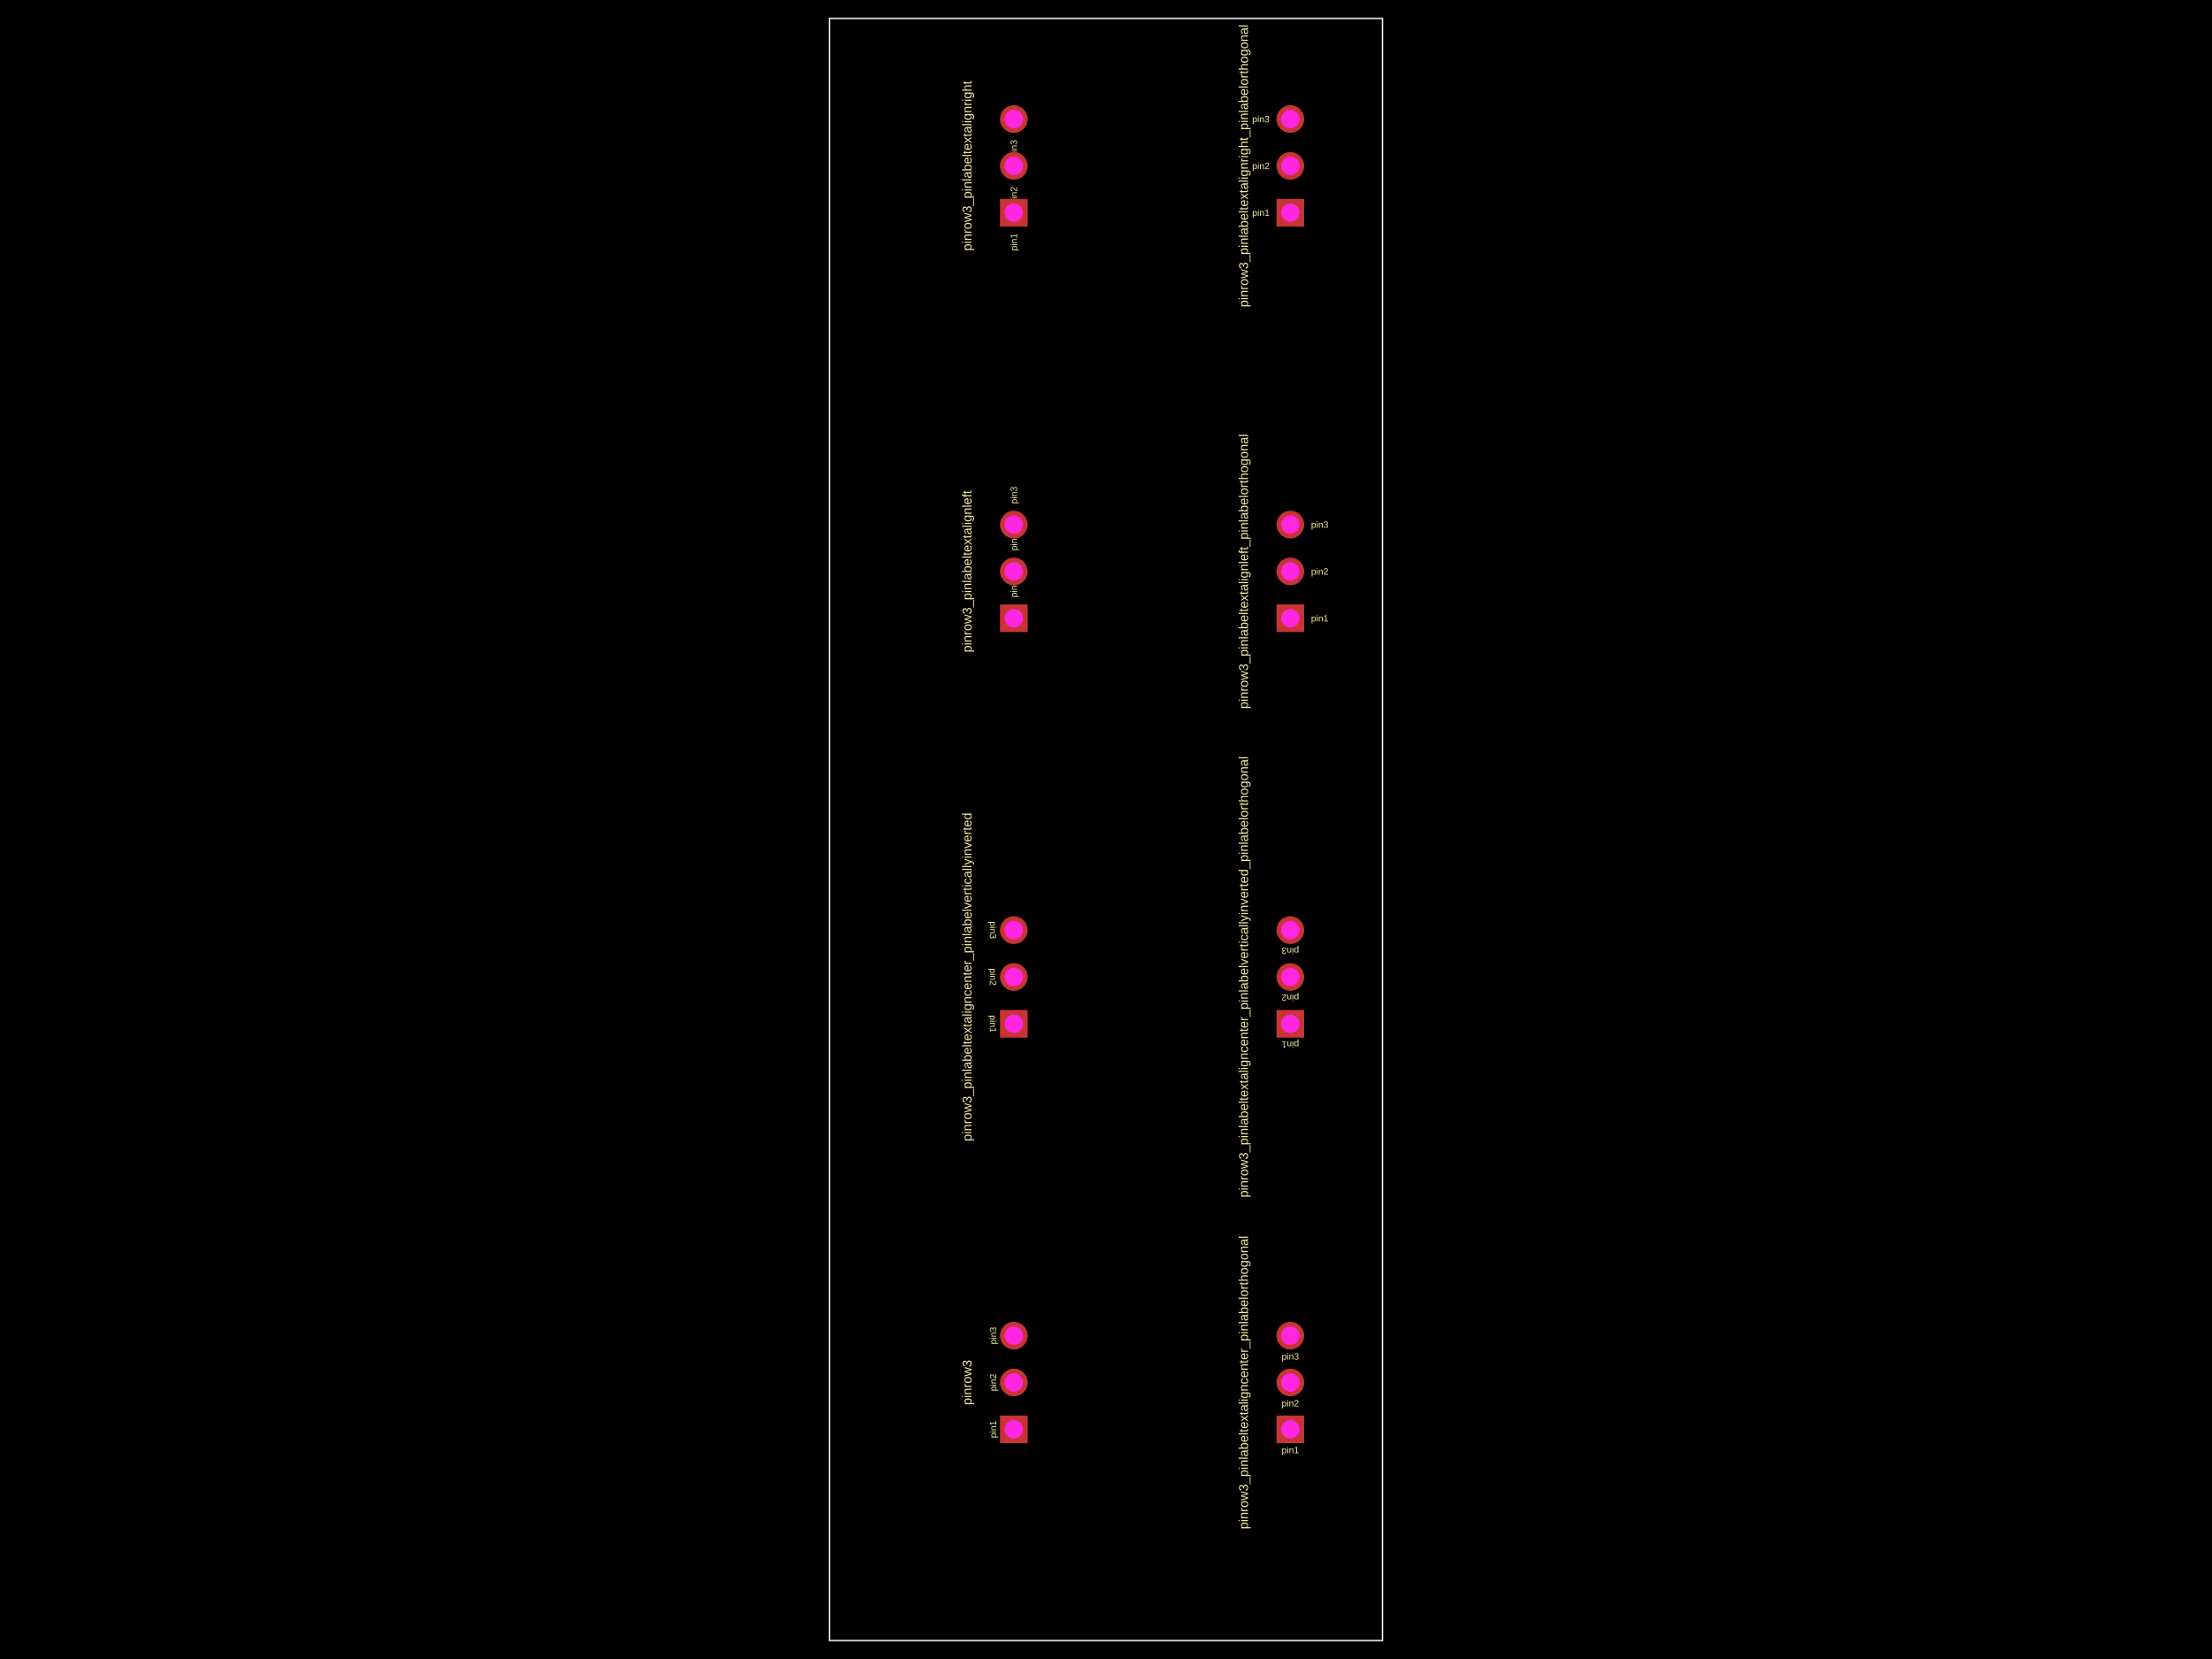
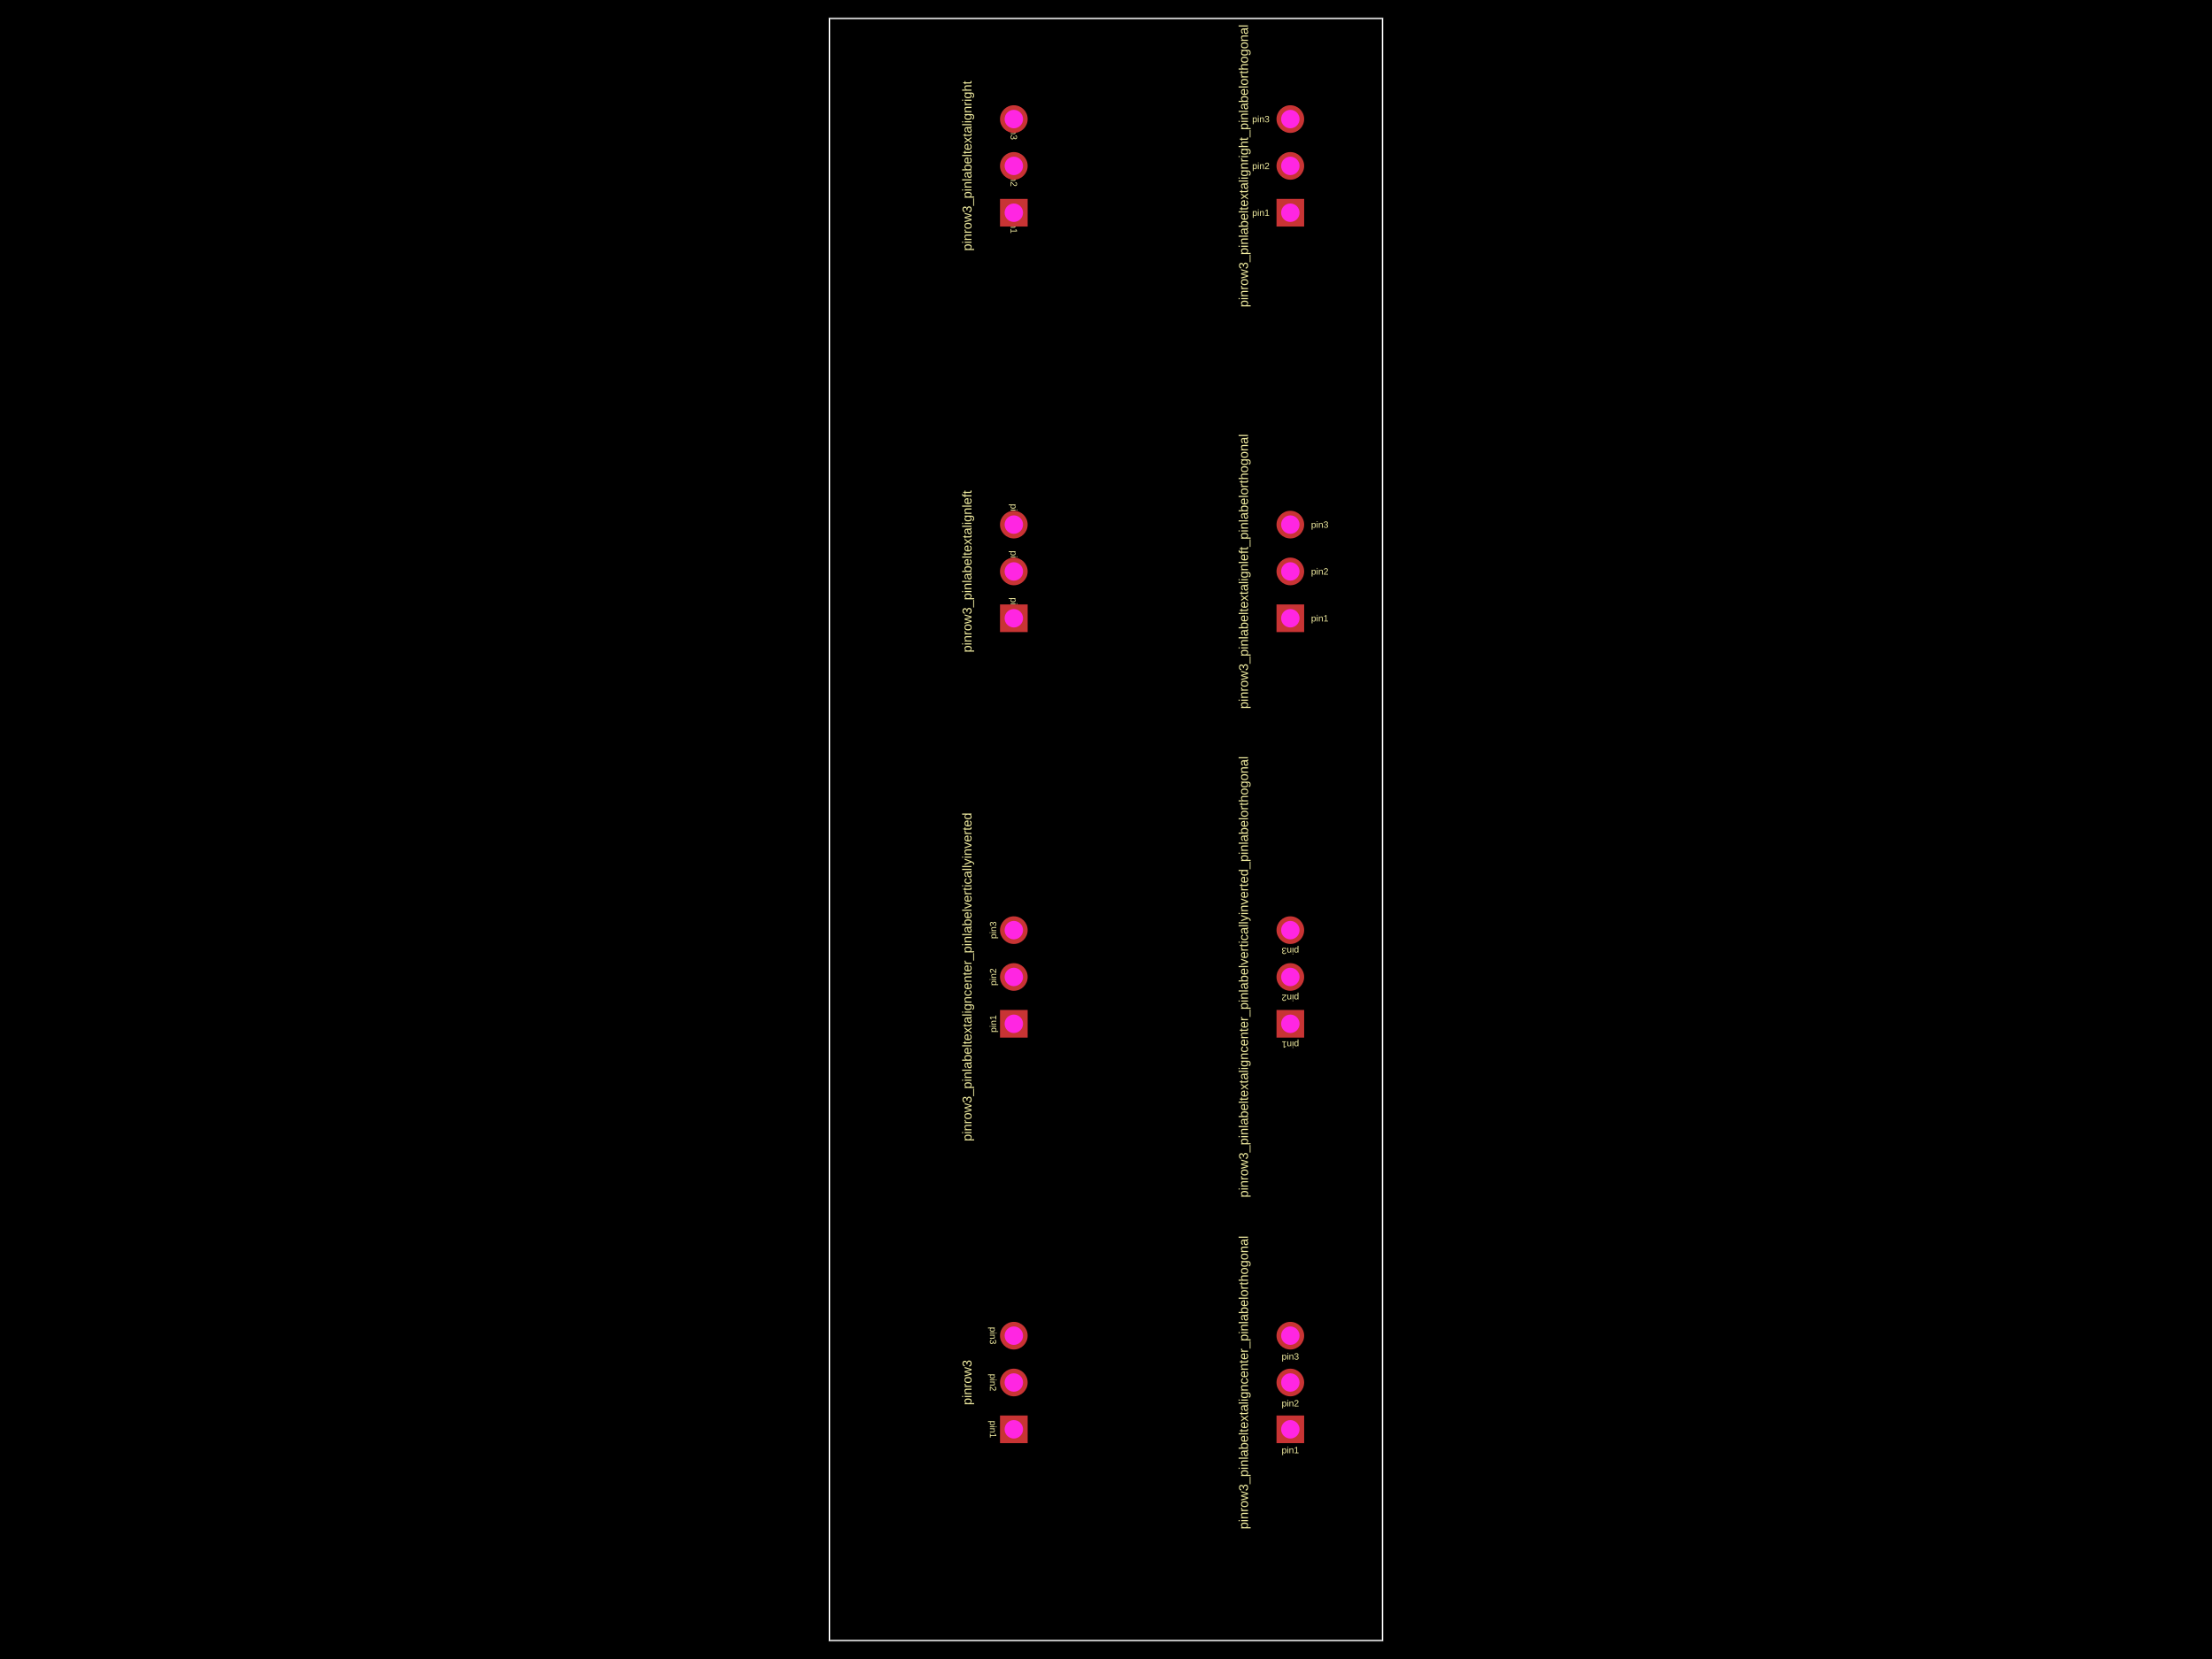
<svg xmlns="http://www.w3.org/2000/svg" width="800" height="600">
  <style />
  <rect class="boundary" x="0" y="0" fill="#000" width="800" height="600" />
  <rect class="pcb-boundary" fill="none" stroke="#fff" stroke-width="0.3" x="300" y="6.667" width="200" height="586.667" />
  <path class="pcb-board" d="M 300 593.333 L 500 593.333 L 500 6.667 L 300 6.667 Z" fill="none" stroke="rgba(255, 255, 255, 0.5)" stroke-width="0.667" />
-   <g transform="translate(366.6667, 500) rotate(-90) scale(1, -1)">
-     <rect class="pcb-component" x="-5" y="-21.933" width="10" height="43.867" />
-     <rect class="pcb-component-outline" x="-5" y="-21.933" width="10" height="43.867" />
-   </g>
-   <g transform="translate(466.6667, 500) rotate(-90) scale(1, -1)">
-     <rect class="pcb-component" x="-5" y="-21.933" width="10" height="43.867" />
-     <rect class="pcb-component-outline" x="-5" y="-21.933" width="10" height="43.867" />
-   </g>
-   <g transform="translate(366.6667, 353.3333) rotate(-90) scale(1, -1)">
-     <rect class="pcb-component" x="-5" y="-21.933" width="10" height="43.867" />
-     <rect class="pcb-component-outline" x="-5" y="-21.933" width="10" height="43.867" />
-   </g>
-   <g transform="translate(466.6667, 353.3333) rotate(-90) scale(1, -1)">
-     <rect class="pcb-component" x="-5" y="-21.933" width="10" height="43.867" />
-     <rect class="pcb-component-outline" x="-5" y="-21.933" width="10" height="43.867" />
-   </g>
-   <g transform="translate(366.6667, 206.6667) rotate(-90) scale(1, -1)">
-     <rect class="pcb-component" x="-5" y="-21.933" width="10" height="43.867" />
-     <rect class="pcb-component-outline" x="-5" y="-21.933" width="10" height="43.867" />
-   </g>
-   <g transform="translate(466.6667, 206.6667) rotate(-90) scale(1, -1)">
-     <rect class="pcb-component" x="-5" y="-21.933" width="10" height="43.867" />
-     <rect class="pcb-component-outline" x="-5" y="-21.933" width="10" height="43.867" />
-   </g>
-   <g transform="translate(366.6667, 60) rotate(-90) scale(1, -1)">
-     <rect class="pcb-component" x="-5" y="-21.933" width="10" height="43.867" />
-     <rect class="pcb-component-outline" x="-5" y="-21.933" width="10" height="43.867" />
-   </g>
-   <g transform="translate(466.6667, 60) rotate(-90) scale(1, -1)">
-     <rect class="pcb-component" x="-5" y="-21.933" width="10" height="43.867" />
-     <rect class="pcb-component-outline" x="-5" y="-21.933" width="10" height="43.867" />
-   </g>
-   <text x="0" y="0" dx="0" dy="0" fill="#f2eda1" font-family="Arial, sans-serif" font-size="3.333" text-anchor="middle" dominant-baseline="central" transform="matrix(-1.8369701987210297e-16,-1,1,-1.8369701987210297e-16,359.1667,516.9333)" class="pcb-silkscreen-text pcb-silkscreen-top" data-pcb-silkscreen-text-id="pcb_component_0" stroke="none">pin1</text>
-   <text x="0" y="0" dx="0" dy="0" fill="#f2eda1" font-family="Arial, sans-serif" font-size="3.333" text-anchor="middle" dominant-baseline="central" transform="matrix(-1.8369701987210297e-16,-1,1,-1.8369701987210297e-16,359.1667,500)" class="pcb-silkscreen-text pcb-silkscreen-top" data-pcb-silkscreen-text-id="pcb_component_0" stroke="none">pin2</text>
-   <text x="0" y="0" dx="0" dy="0" fill="#f2eda1" font-family="Arial, sans-serif" font-size="3.333" text-anchor="middle" dominant-baseline="central" transform="matrix(-1.8369701987210297e-16,-1,1,-1.8369701987210297e-16,359.1667,483.0667)" class="pcb-silkscreen-text pcb-silkscreen-top" data-pcb-silkscreen-text-id="pcb_component_0" stroke="none">pin3</text>
-   <text x="0" y="0" dx="0" dy="0" fill="#f2eda1" font-family="Arial, sans-serif" font-size="4.667" text-anchor="middle" dominant-baseline="central" transform="matrix(-1.8369701987210297e-16,-1,1,-1.8369701987210297e-16,349.7333,500)" class="pcb-silkscreen-text pcb-silkscreen-top" data-pcb-silkscreen-text-id="pcb_component_0" stroke="none">pinrow3</text>
+   <text x="0" y="0" dx="0" dy="0" fill="#f2eda1" font-family="Arial, sans-serif" font-size="3.333" text-anchor="middle" dominant-baseline="central" transform="matrix(-1.8369701987210297e-16,1,-1,-1.8369701987210297e-16,359.1667,516.9333)" class="pcb-silkscreen-text pcb-silkscreen-top" data-pcb-silkscreen-text-id="pcb_component_0" stroke="none">pin1</text>
+   <text x="0" y="0" dx="0" dy="0" fill="#f2eda1" font-family="Arial, sans-serif" font-size="3.333" text-anchor="middle" dominant-baseline="central" transform="matrix(-1.8369701987210297e-16,1,-1,-1.8369701987210297e-16,359.1667,500)" class="pcb-silkscreen-text pcb-silkscreen-top" data-pcb-silkscreen-text-id="pcb_component_0" stroke="none">pin2</text>
+   <text x="0" y="0" dx="0" dy="0" fill="#f2eda1" font-family="Arial, sans-serif" font-size="3.333" text-anchor="middle" dominant-baseline="central" transform="matrix(-1.8369701987210297e-16,1,-1,-1.8369701987210297e-16,359.1667,483.0667)" class="pcb-silkscreen-text pcb-silkscreen-top" data-pcb-silkscreen-text-id="pcb_component_0" stroke="none">pin3</text>
+   <text x="0" y="0" dx="0" dy="0" fill="#f2eda1" font-family="Arial, sans-serif" font-size="4.667" text-anchor="middle" dominant-baseline="central" transform="matrix(6.123233995736766e-17,-1,1,6.123233995736766e-17,349.7333,500)" class="pcb-silkscreen-text pcb-silkscreen-top" data-pcb-silkscreen-text-id="pcb_component_0" stroke="none">pinrow3</text>
  <text x="0" y="0" dx="0" dy="0" fill="#f2eda1" font-family="Arial, sans-serif" font-size="3.333" text-anchor="middle" dominant-baseline="central" transform="matrix(1,0,0,1,466.6667,524.4333)" class="pcb-silkscreen-text pcb-silkscreen-top" data-pcb-silkscreen-text-id="pcb_component_1" stroke="none">pin1</text>
  <text x="0" y="0" dx="0" dy="0" fill="#f2eda1" font-family="Arial, sans-serif" font-size="3.333" text-anchor="middle" dominant-baseline="central" transform="matrix(1,0,0,1,466.6667,507.5)" class="pcb-silkscreen-text pcb-silkscreen-top" data-pcb-silkscreen-text-id="pcb_component_1" stroke="none">pin2</text>
  <text x="0" y="0" dx="0" dy="0" fill="#f2eda1" font-family="Arial, sans-serif" font-size="3.333" text-anchor="middle" dominant-baseline="central" transform="matrix(1,0,0,1,466.6667,490.5667)" class="pcb-silkscreen-text pcb-silkscreen-top" data-pcb-silkscreen-text-id="pcb_component_1" stroke="none">pin3</text>
-   <text x="0" y="0" dx="0" dy="0" fill="#f2eda1" font-family="Arial, sans-serif" font-size="4.667" text-anchor="middle" dominant-baseline="central" transform="matrix(-1.8369701987210297e-16,-1,1,-1.8369701987210297e-16,449.7333,500)" class="pcb-silkscreen-text pcb-silkscreen-top" data-pcb-silkscreen-text-id="pcb_component_1" stroke="none">pinrow3_pinlabeltextaligncenter_pinlabelorthogonal</text>
-   <text x="0" y="0" dx="0" dy="0" fill="#f2eda1" font-family="Arial, sans-serif" font-size="3.333" text-anchor="middle" dominant-baseline="central" transform="matrix(6.123233995736766e-17,1,-1,6.123233995736766e-17,359.1667,370.2667)" class="pcb-silkscreen-text pcb-silkscreen-top" data-pcb-silkscreen-text-id="pcb_component_2" stroke="none">pin1</text>
-   <text x="0" y="0" dx="0" dy="0" fill="#f2eda1" font-family="Arial, sans-serif" font-size="3.333" text-anchor="middle" dominant-baseline="central" transform="matrix(6.123233995736766e-17,1,-1,6.123233995736766e-17,359.1667,353.3333)" class="pcb-silkscreen-text pcb-silkscreen-top" data-pcb-silkscreen-text-id="pcb_component_2" stroke="none">pin2</text>
-   <text x="0" y="0" dx="0" dy="0" fill="#f2eda1" font-family="Arial, sans-serif" font-size="3.333" text-anchor="middle" dominant-baseline="central" transform="matrix(6.123233995736766e-17,1,-1,6.123233995736766e-17,359.1667,336.4)" class="pcb-silkscreen-text pcb-silkscreen-top" data-pcb-silkscreen-text-id="pcb_component_2" stroke="none">pin3</text>
-   <text x="0" y="0" dx="0" dy="0" fill="#f2eda1" font-family="Arial, sans-serif" font-size="4.667" text-anchor="middle" dominant-baseline="central" transform="matrix(-1.8369701987210297e-16,-1,1,-1.8369701987210297e-16,349.7333,353.3333)" class="pcb-silkscreen-text pcb-silkscreen-top" data-pcb-silkscreen-text-id="pcb_component_2" stroke="none">pinrow3_pinlabeltextaligncenter_pinlabelverticallyinverted</text>
-   <text x="0" y="0" dx="0" dy="0" fill="#f2eda1" font-family="Arial, sans-serif" font-size="3.333" text-anchor="middle" dominant-baseline="central" transform="matrix(-1,1.2246467991473532e-16,-1.2246467991473532e-16,-1,466.6667,377.7667)" class="pcb-silkscreen-text pcb-silkscreen-top" data-pcb-silkscreen-text-id="pcb_component_3" stroke="none">pin1</text>
-   <text x="0" y="0" dx="0" dy="0" fill="#f2eda1" font-family="Arial, sans-serif" font-size="3.333" text-anchor="middle" dominant-baseline="central" transform="matrix(-1,1.2246467991473532e-16,-1.2246467991473532e-16,-1,466.6667,360.8333)" class="pcb-silkscreen-text pcb-silkscreen-top" data-pcb-silkscreen-text-id="pcb_component_3" stroke="none">pin2</text>
-   <text x="0" y="0" dx="0" dy="0" fill="#f2eda1" font-family="Arial, sans-serif" font-size="3.333" text-anchor="middle" dominant-baseline="central" transform="matrix(-1,1.2246467991473532e-16,-1.2246467991473532e-16,-1,466.6667,343.9)" class="pcb-silkscreen-text pcb-silkscreen-top" data-pcb-silkscreen-text-id="pcb_component_3" stroke="none">pin3</text>
-   <text x="0" y="0" dx="0" dy="0" fill="#f2eda1" font-family="Arial, sans-serif" font-size="4.667" text-anchor="middle" dominant-baseline="central" transform="matrix(-1.8369701987210297e-16,-1,1,-1.8369701987210297e-16,449.7333,353.3333)" class="pcb-silkscreen-text pcb-silkscreen-top" data-pcb-silkscreen-text-id="pcb_component_3" stroke="none">pinrow3_pinlabeltextaligncenter_pinlabelverticallyinverted_pinlabelorthogonal</text>
-   <text x="0" y="0" dx="0" dy="0" fill="#f2eda1" font-family="Arial, sans-serif" font-size="3.333" text-anchor="start" dominant-baseline="central" transform="matrix(-1.8369701987210297e-16,-1,1,-1.8369701987210297e-16,366.6667,216.1)" class="pcb-silkscreen-text pcb-silkscreen-top" data-pcb-silkscreen-text-id="pcb_component_4" stroke="none">pin1</text>
-   <text x="0" y="0" dx="0" dy="0" fill="#f2eda1" font-family="Arial, sans-serif" font-size="3.333" text-anchor="start" dominant-baseline="central" transform="matrix(-1.8369701987210297e-16,-1,1,-1.8369701987210297e-16,366.6667,199.1667)" class="pcb-silkscreen-text pcb-silkscreen-top" data-pcb-silkscreen-text-id="pcb_component_4" stroke="none">pin2</text>
-   <text x="0" y="0" dx="0" dy="0" fill="#f2eda1" font-family="Arial, sans-serif" font-size="3.333" text-anchor="start" dominant-baseline="central" transform="matrix(-1.8369701987210297e-16,-1,1,-1.8369701987210297e-16,366.6667,182.2333)" class="pcb-silkscreen-text pcb-silkscreen-top" data-pcb-silkscreen-text-id="pcb_component_4" stroke="none">pin3</text>
-   <text x="0" y="0" dx="0" dy="0" fill="#f2eda1" font-family="Arial, sans-serif" font-size="4.667" text-anchor="middle" dominant-baseline="central" transform="matrix(-1.8369701987210297e-16,-1,1,-1.8369701987210297e-16,349.7333,206.6667)" class="pcb-silkscreen-text pcb-silkscreen-top" data-pcb-silkscreen-text-id="pcb_component_4" stroke="none">pinrow3_pinlabeltextalignleft</text>
+   <text x="0" y="0" dx="0" dy="0" fill="#f2eda1" font-family="Arial, sans-serif" font-size="4.667" text-anchor="middle" dominant-baseline="central" transform="matrix(6.123233995736766e-17,-1,1,6.123233995736766e-17,449.7333,500)" class="pcb-silkscreen-text pcb-silkscreen-top" data-pcb-silkscreen-text-id="pcb_component_1" stroke="none">pinrow3_pinlabeltextaligncenter_pinlabelorthogonal</text>
+   <text x="0" y="0" dx="0" dy="0" fill="#f2eda1" font-family="Arial, sans-serif" font-size="3.333" text-anchor="middle" dominant-baseline="central" transform="matrix(6.123233995736766e-17,-1,1,6.123233995736766e-17,359.1667,370.2667)" class="pcb-silkscreen-text pcb-silkscreen-top" data-pcb-silkscreen-text-id="pcb_component_2" stroke="none">pin1</text>
+   <text x="0" y="0" dx="0" dy="0" fill="#f2eda1" font-family="Arial, sans-serif" font-size="3.333" text-anchor="middle" dominant-baseline="central" transform="matrix(6.123233995736766e-17,-1,1,6.123233995736766e-17,359.1667,353.3333)" class="pcb-silkscreen-text pcb-silkscreen-top" data-pcb-silkscreen-text-id="pcb_component_2" stroke="none">pin2</text>
+   <text x="0" y="0" dx="0" dy="0" fill="#f2eda1" font-family="Arial, sans-serif" font-size="3.333" text-anchor="middle" dominant-baseline="central" transform="matrix(6.123233995736766e-17,-1,1,6.123233995736766e-17,359.1667,336.4)" class="pcb-silkscreen-text pcb-silkscreen-top" data-pcb-silkscreen-text-id="pcb_component_2" stroke="none">pin3</text>
+   <text x="0" y="0" dx="0" dy="0" fill="#f2eda1" font-family="Arial, sans-serif" font-size="4.667" text-anchor="middle" dominant-baseline="central" transform="matrix(6.123233995736766e-17,-1,1,6.123233995736766e-17,349.7333,353.3333)" class="pcb-silkscreen-text pcb-silkscreen-top" data-pcb-silkscreen-text-id="pcb_component_2" stroke="none">pinrow3_pinlabeltextaligncenter_pinlabelverticallyinverted</text>
+   <text x="0" y="0" dx="0" dy="0" fill="#f2eda1" font-family="Arial, sans-serif" font-size="3.333" text-anchor="middle" dominant-baseline="central" transform="matrix(-1,-1.2246467991473532e-16,1.2246467991473532e-16,-1,466.6667,377.7667)" class="pcb-silkscreen-text pcb-silkscreen-top" data-pcb-silkscreen-text-id="pcb_component_3" stroke="none">pin1</text>
+   <text x="0" y="0" dx="0" dy="0" fill="#f2eda1" font-family="Arial, sans-serif" font-size="3.333" text-anchor="middle" dominant-baseline="central" transform="matrix(-1,-1.2246467991473532e-16,1.2246467991473532e-16,-1,466.6667,360.8333)" class="pcb-silkscreen-text pcb-silkscreen-top" data-pcb-silkscreen-text-id="pcb_component_3" stroke="none">pin2</text>
+   <text x="0" y="0" dx="0" dy="0" fill="#f2eda1" font-family="Arial, sans-serif" font-size="3.333" text-anchor="middle" dominant-baseline="central" transform="matrix(-1,-1.2246467991473532e-16,1.2246467991473532e-16,-1,466.6667,343.9)" class="pcb-silkscreen-text pcb-silkscreen-top" data-pcb-silkscreen-text-id="pcb_component_3" stroke="none">pin3</text>
+   <text x="0" y="0" dx="0" dy="0" fill="#f2eda1" font-family="Arial, sans-serif" font-size="4.667" text-anchor="middle" dominant-baseline="central" transform="matrix(6.123233995736766e-17,-1,1,6.123233995736766e-17,449.7333,353.3333)" class="pcb-silkscreen-text pcb-silkscreen-top" data-pcb-silkscreen-text-id="pcb_component_3" stroke="none">pinrow3_pinlabeltextaligncenter_pinlabelverticallyinverted_pinlabelorthogonal</text>
+   <text x="0" y="0" dx="0" dy="0" fill="#f2eda1" font-family="Arial, sans-serif" font-size="3.333" text-anchor="start" dominant-baseline="central" transform="matrix(-1.8369701987210297e-16,1,-1,-1.8369701987210297e-16,366.6667,216.1)" class="pcb-silkscreen-text pcb-silkscreen-top" data-pcb-silkscreen-text-id="pcb_component_4" stroke="none">pin1</text>
+   <text x="0" y="0" dx="0" dy="0" fill="#f2eda1" font-family="Arial, sans-serif" font-size="3.333" text-anchor="start" dominant-baseline="central" transform="matrix(-1.8369701987210297e-16,1,-1,-1.8369701987210297e-16,366.6667,199.1667)" class="pcb-silkscreen-text pcb-silkscreen-top" data-pcb-silkscreen-text-id="pcb_component_4" stroke="none">pin2</text>
+   <text x="0" y="0" dx="0" dy="0" fill="#f2eda1" font-family="Arial, sans-serif" font-size="3.333" text-anchor="start" dominant-baseline="central" transform="matrix(-1.8369701987210297e-16,1,-1,-1.8369701987210297e-16,366.6667,182.2333)" class="pcb-silkscreen-text pcb-silkscreen-top" data-pcb-silkscreen-text-id="pcb_component_4" stroke="none">pin3</text>
+   <text x="0" y="0" dx="0" dy="0" fill="#f2eda1" font-family="Arial, sans-serif" font-size="4.667" text-anchor="middle" dominant-baseline="central" transform="matrix(6.123233995736766e-17,-1,1,6.123233995736766e-17,349.7333,206.6667)" class="pcb-silkscreen-text pcb-silkscreen-top" data-pcb-silkscreen-text-id="pcb_component_4" stroke="none">pinrow3_pinlabeltextalignleft</text>
  <text x="0" y="0" dx="0" dy="0" fill="#f2eda1" font-family="Arial, sans-serif" font-size="3.333" text-anchor="start" dominant-baseline="central" transform="matrix(1,0,0,1,474.1667,223.6)" class="pcb-silkscreen-text pcb-silkscreen-top" data-pcb-silkscreen-text-id="pcb_component_5" stroke="none">pin1</text>
  <text x="0" y="0" dx="0" dy="0" fill="#f2eda1" font-family="Arial, sans-serif" font-size="3.333" text-anchor="start" dominant-baseline="central" transform="matrix(1,0,0,1,474.1667,206.6667)" class="pcb-silkscreen-text pcb-silkscreen-top" data-pcb-silkscreen-text-id="pcb_component_5" stroke="none">pin2</text>
  <text x="0" y="0" dx="0" dy="0" fill="#f2eda1" font-family="Arial, sans-serif" font-size="3.333" text-anchor="start" dominant-baseline="central" transform="matrix(1,0,0,1,474.1667,189.7333)" class="pcb-silkscreen-text pcb-silkscreen-top" data-pcb-silkscreen-text-id="pcb_component_5" stroke="none">pin3</text>
-   <text x="0" y="0" dx="0" dy="0" fill="#f2eda1" font-family="Arial, sans-serif" font-size="4.667" text-anchor="middle" dominant-baseline="central" transform="matrix(-1.8369701987210297e-16,-1,1,-1.8369701987210297e-16,449.7333,206.6667)" class="pcb-silkscreen-text pcb-silkscreen-top" data-pcb-silkscreen-text-id="pcb_component_5" stroke="none">pinrow3_pinlabeltextalignleft_pinlabelorthogonal</text>
-   <text x="0" y="0" dx="0" dy="0" fill="#f2eda1" font-family="Arial, sans-serif" font-size="3.333" text-anchor="end" dominant-baseline="central" transform="matrix(-1.8369701987210297e-16,-1,1,-1.8369701987210297e-16,366.6667,84.43333)" class="pcb-silkscreen-text pcb-silkscreen-top" data-pcb-silkscreen-text-id="pcb_component_6" stroke="none">pin1</text>
-   <text x="0" y="0" dx="0" dy="0" fill="#f2eda1" font-family="Arial, sans-serif" font-size="3.333" text-anchor="end" dominant-baseline="central" transform="matrix(-1.8369701987210297e-16,-1,1,-1.8369701987210297e-16,366.6667,67.5)" class="pcb-silkscreen-text pcb-silkscreen-top" data-pcb-silkscreen-text-id="pcb_component_6" stroke="none">pin2</text>
-   <text x="0" y="0" dx="0" dy="0" fill="#f2eda1" font-family="Arial, sans-serif" font-size="3.333" text-anchor="end" dominant-baseline="central" transform="matrix(-1.8369701987210297e-16,-1,1,-1.8369701987210297e-16,366.6667,50.56667)" class="pcb-silkscreen-text pcb-silkscreen-top" data-pcb-silkscreen-text-id="pcb_component_6" stroke="none">pin3</text>
-   <text x="0" y="0" dx="0" dy="0" fill="#f2eda1" font-family="Arial, sans-serif" font-size="4.667" text-anchor="middle" dominant-baseline="central" transform="matrix(-1.8369701987210297e-16,-1,1,-1.8369701987210297e-16,349.7333,60)" class="pcb-silkscreen-text pcb-silkscreen-top" data-pcb-silkscreen-text-id="pcb_component_6" stroke="none">pinrow3_pinlabeltextalignright</text>
+   <text x="0" y="0" dx="0" dy="0" fill="#f2eda1" font-family="Arial, sans-serif" font-size="4.667" text-anchor="middle" dominant-baseline="central" transform="matrix(6.123233995736766e-17,-1,1,6.123233995736766e-17,449.7333,206.6667)" class="pcb-silkscreen-text pcb-silkscreen-top" data-pcb-silkscreen-text-id="pcb_component_5" stroke="none">pinrow3_pinlabeltextalignleft_pinlabelorthogonal</text>
+   <text x="0" y="0" dx="0" dy="0" fill="#f2eda1" font-family="Arial, sans-serif" font-size="3.333" text-anchor="end" dominant-baseline="central" transform="matrix(-1.8369701987210297e-16,1,-1,-1.8369701987210297e-16,366.6667,84.43333)" class="pcb-silkscreen-text pcb-silkscreen-top" data-pcb-silkscreen-text-id="pcb_component_6" stroke="none">pin1</text>
+   <text x="0" y="0" dx="0" dy="0" fill="#f2eda1" font-family="Arial, sans-serif" font-size="3.333" text-anchor="end" dominant-baseline="central" transform="matrix(-1.8369701987210297e-16,1,-1,-1.8369701987210297e-16,366.6667,67.5)" class="pcb-silkscreen-text pcb-silkscreen-top" data-pcb-silkscreen-text-id="pcb_component_6" stroke="none">pin2</text>
+   <text x="0" y="0" dx="0" dy="0" fill="#f2eda1" font-family="Arial, sans-serif" font-size="3.333" text-anchor="end" dominant-baseline="central" transform="matrix(-1.8369701987210297e-16,1,-1,-1.8369701987210297e-16,366.6667,50.56667)" class="pcb-silkscreen-text pcb-silkscreen-top" data-pcb-silkscreen-text-id="pcb_component_6" stroke="none">pin3</text>
+   <text x="0" y="0" dx="0" dy="0" fill="#f2eda1" font-family="Arial, sans-serif" font-size="4.667" text-anchor="middle" dominant-baseline="central" transform="matrix(6.123233995736766e-17,-1,1,6.123233995736766e-17,349.7333,60)" class="pcb-silkscreen-text pcb-silkscreen-top" data-pcb-silkscreen-text-id="pcb_component_6" stroke="none">pinrow3_pinlabeltextalignright</text>
  <text x="0" y="0" dx="0" dy="0" fill="#f2eda1" font-family="Arial, sans-serif" font-size="3.333" text-anchor="end" dominant-baseline="central" transform="matrix(1,0,0,1,459.1667,76.93333)" class="pcb-silkscreen-text pcb-silkscreen-top" data-pcb-silkscreen-text-id="pcb_component_7" stroke="none">pin1</text>
  <text x="0" y="0" dx="0" dy="0" fill="#f2eda1" font-family="Arial, sans-serif" font-size="3.333" text-anchor="end" dominant-baseline="central" transform="matrix(1,0,0,1,459.1667,60)" class="pcb-silkscreen-text pcb-silkscreen-top" data-pcb-silkscreen-text-id="pcb_component_7" stroke="none">pin2</text>
  <text x="0" y="0" dx="0" dy="0" fill="#f2eda1" font-family="Arial, sans-serif" font-size="3.333" text-anchor="end" dominant-baseline="central" transform="matrix(1,0,0,1,459.1667,43.06667)" class="pcb-silkscreen-text pcb-silkscreen-top" data-pcb-silkscreen-text-id="pcb_component_7" stroke="none">pin3</text>
-   <text x="0" y="0" dx="0" dy="0" fill="#f2eda1" font-family="Arial, sans-serif" font-size="4.667" text-anchor="middle" dominant-baseline="central" transform="matrix(-1.8369701987210297e-16,-1,1,-1.8369701987210297e-16,449.7333,60)" class="pcb-silkscreen-text pcb-silkscreen-top" data-pcb-silkscreen-text-id="pcb_component_7" stroke="none">pinrow3_pinlabeltextalignright_pinlabelorthogonal</text>
+   <text x="0" y="0" dx="0" dy="0" fill="#f2eda1" font-family="Arial, sans-serif" font-size="4.667" text-anchor="middle" dominant-baseline="central" transform="matrix(6.123233995736766e-17,-1,1,6.123233995736766e-17,449.7333,60)" class="pcb-silkscreen-text pcb-silkscreen-top" data-pcb-silkscreen-text-id="pcb_component_7" stroke="none">pinrow3_pinlabeltextalignright_pinlabelorthogonal</text>
  <g>
    <rect class="pcb-hole-outer-pad" fill="rgb(200, 52, 52)" x="361.667" y="511.933" width="10" height="10" />
-     <circle class="pcb-hole-inner" fill="rgb(255, 38, 226)" cx="366.667" cy="516.933" r="3.333" />
+     <circle class="pcb-hole-inner" fill="#FF26E2" cx="366.667" cy="516.933" r="3.333" />
  </g>
  <g>
    <circle class="pcb-hole-outer" fill="rgb(200, 52, 52)" cx="366.667" cy="500" r="5" />
-     <circle class="pcb-hole-inner" fill="rgb(255, 38, 226)" cx="366.667" cy="500" r="3.333" />
+     <circle class="pcb-hole-inner" fill="#FF26E2" cx="366.667" cy="500" r="3.333" />
  </g>
  <g>
    <circle class="pcb-hole-outer" fill="rgb(200, 52, 52)" cx="366.667" cy="483.067" r="5" />
-     <circle class="pcb-hole-inner" fill="rgb(255, 38, 226)" cx="366.667" cy="483.067" r="3.333" />
+     <circle class="pcb-hole-inner" fill="#FF26E2" cx="366.667" cy="483.067" r="3.333" />
  </g>
  <g>
    <rect class="pcb-hole-outer-pad" fill="rgb(200, 52, 52)" x="461.667" y="511.933" width="10" height="10" />
-     <circle class="pcb-hole-inner" fill="rgb(255, 38, 226)" cx="466.667" cy="516.933" r="3.333" />
+     <circle class="pcb-hole-inner" fill="#FF26E2" cx="466.667" cy="516.933" r="3.333" />
  </g>
  <g>
    <circle class="pcb-hole-outer" fill="rgb(200, 52, 52)" cx="466.667" cy="500" r="5" />
-     <circle class="pcb-hole-inner" fill="rgb(255, 38, 226)" cx="466.667" cy="500" r="3.333" />
+     <circle class="pcb-hole-inner" fill="#FF26E2" cx="466.667" cy="500" r="3.333" />
  </g>
  <g>
    <circle class="pcb-hole-outer" fill="rgb(200, 52, 52)" cx="466.667" cy="483.067" r="5" />
-     <circle class="pcb-hole-inner" fill="rgb(255, 38, 226)" cx="466.667" cy="483.067" r="3.333" />
+     <circle class="pcb-hole-inner" fill="#FF26E2" cx="466.667" cy="483.067" r="3.333" />
  </g>
  <g>
    <rect class="pcb-hole-outer-pad" fill="rgb(200, 52, 52)" x="361.667" y="365.267" width="10" height="10" />
-     <circle class="pcb-hole-inner" fill="rgb(255, 38, 226)" cx="366.667" cy="370.267" r="3.333" />
+     <circle class="pcb-hole-inner" fill="#FF26E2" cx="366.667" cy="370.267" r="3.333" />
  </g>
  <g>
    <circle class="pcb-hole-outer" fill="rgb(200, 52, 52)" cx="366.667" cy="353.333" r="5" />
-     <circle class="pcb-hole-inner" fill="rgb(255, 38, 226)" cx="366.667" cy="353.333" r="3.333" />
+     <circle class="pcb-hole-inner" fill="#FF26E2" cx="366.667" cy="353.333" r="3.333" />
  </g>
  <g>
    <circle class="pcb-hole-outer" fill="rgb(200, 52, 52)" cx="366.667" cy="336.4" r="5" />
-     <circle class="pcb-hole-inner" fill="rgb(255, 38, 226)" cx="366.667" cy="336.4" r="3.333" />
+     <circle class="pcb-hole-inner" fill="#FF26E2" cx="366.667" cy="336.4" r="3.333" />
  </g>
  <g>
    <rect class="pcb-hole-outer-pad" fill="rgb(200, 52, 52)" x="461.667" y="365.267" width="10" height="10" />
-     <circle class="pcb-hole-inner" fill="rgb(255, 38, 226)" cx="466.667" cy="370.267" r="3.333" />
+     <circle class="pcb-hole-inner" fill="#FF26E2" cx="466.667" cy="370.267" r="3.333" />
  </g>
  <g>
    <circle class="pcb-hole-outer" fill="rgb(200, 52, 52)" cx="466.667" cy="353.333" r="5" />
-     <circle class="pcb-hole-inner" fill="rgb(255, 38, 226)" cx="466.667" cy="353.333" r="3.333" />
+     <circle class="pcb-hole-inner" fill="#FF26E2" cx="466.667" cy="353.333" r="3.333" />
  </g>
  <g>
    <circle class="pcb-hole-outer" fill="rgb(200, 52, 52)" cx="466.667" cy="336.4" r="5" />
-     <circle class="pcb-hole-inner" fill="rgb(255, 38, 226)" cx="466.667" cy="336.4" r="3.333" />
+     <circle class="pcb-hole-inner" fill="#FF26E2" cx="466.667" cy="336.4" r="3.333" />
  </g>
  <g>
    <rect class="pcb-hole-outer-pad" fill="rgb(200, 52, 52)" x="361.667" y="218.6" width="10" height="10" />
-     <circle class="pcb-hole-inner" fill="rgb(255, 38, 226)" cx="366.667" cy="223.6" r="3.333" />
+     <circle class="pcb-hole-inner" fill="#FF26E2" cx="366.667" cy="223.6" r="3.333" />
  </g>
  <g>
    <circle class="pcb-hole-outer" fill="rgb(200, 52, 52)" cx="366.667" cy="206.667" r="5" />
-     <circle class="pcb-hole-inner" fill="rgb(255, 38, 226)" cx="366.667" cy="206.667" r="3.333" />
+     <circle class="pcb-hole-inner" fill="#FF26E2" cx="366.667" cy="206.667" r="3.333" />
  </g>
  <g>
    <circle class="pcb-hole-outer" fill="rgb(200, 52, 52)" cx="366.667" cy="189.733" r="5" />
-     <circle class="pcb-hole-inner" fill="rgb(255, 38, 226)" cx="366.667" cy="189.733" r="3.333" />
+     <circle class="pcb-hole-inner" fill="#FF26E2" cx="366.667" cy="189.733" r="3.333" />
  </g>
  <g>
    <rect class="pcb-hole-outer-pad" fill="rgb(200, 52, 52)" x="461.667" y="218.6" width="10" height="10" />
-     <circle class="pcb-hole-inner" fill="rgb(255, 38, 226)" cx="466.667" cy="223.6" r="3.333" />
+     <circle class="pcb-hole-inner" fill="#FF26E2" cx="466.667" cy="223.6" r="3.333" />
  </g>
  <g>
    <circle class="pcb-hole-outer" fill="rgb(200, 52, 52)" cx="466.667" cy="206.667" r="5" />
-     <circle class="pcb-hole-inner" fill="rgb(255, 38, 226)" cx="466.667" cy="206.667" r="3.333" />
+     <circle class="pcb-hole-inner" fill="#FF26E2" cx="466.667" cy="206.667" r="3.333" />
  </g>
  <g>
    <circle class="pcb-hole-outer" fill="rgb(200, 52, 52)" cx="466.667" cy="189.733" r="5" />
-     <circle class="pcb-hole-inner" fill="rgb(255, 38, 226)" cx="466.667" cy="189.733" r="3.333" />
+     <circle class="pcb-hole-inner" fill="#FF26E2" cx="466.667" cy="189.733" r="3.333" />
  </g>
  <g>
    <rect class="pcb-hole-outer-pad" fill="rgb(200, 52, 52)" x="361.667" y="71.933" width="10" height="10" />
-     <circle class="pcb-hole-inner" fill="rgb(255, 38, 226)" cx="366.667" cy="76.933" r="3.333" />
+     <circle class="pcb-hole-inner" fill="#FF26E2" cx="366.667" cy="76.933" r="3.333" />
  </g>
  <g>
    <circle class="pcb-hole-outer" fill="rgb(200, 52, 52)" cx="366.667" cy="60" r="5" />
-     <circle class="pcb-hole-inner" fill="rgb(255, 38, 226)" cx="366.667" cy="60" r="3.333" />
+     <circle class="pcb-hole-inner" fill="#FF26E2" cx="366.667" cy="60" r="3.333" />
  </g>
  <g>
    <circle class="pcb-hole-outer" fill="rgb(200, 52, 52)" cx="366.667" cy="43.067" r="5" />
-     <circle class="pcb-hole-inner" fill="rgb(255, 38, 226)" cx="366.667" cy="43.067" r="3.333" />
+     <circle class="pcb-hole-inner" fill="#FF26E2" cx="366.667" cy="43.067" r="3.333" />
  </g>
  <g>
    <rect class="pcb-hole-outer-pad" fill="rgb(200, 52, 52)" x="461.667" y="71.933" width="10" height="10" />
-     <circle class="pcb-hole-inner" fill="rgb(255, 38, 226)" cx="466.667" cy="76.933" r="3.333" />
+     <circle class="pcb-hole-inner" fill="#FF26E2" cx="466.667" cy="76.933" r="3.333" />
  </g>
  <g>
    <circle class="pcb-hole-outer" fill="rgb(200, 52, 52)" cx="466.667" cy="60" r="5" />
-     <circle class="pcb-hole-inner" fill="rgb(255, 38, 226)" cx="466.667" cy="60" r="3.333" />
+     <circle class="pcb-hole-inner" fill="#FF26E2" cx="466.667" cy="60" r="3.333" />
  </g>
  <g>
    <circle class="pcb-hole-outer" fill="rgb(200, 52, 52)" cx="466.667" cy="43.067" r="5" />
-     <circle class="pcb-hole-inner" fill="rgb(255, 38, 226)" cx="466.667" cy="43.067" r="3.333" />
+     <circle class="pcb-hole-inner" fill="#FF26E2" cx="466.667" cy="43.067" r="3.333" />
  </g>
</svg>
